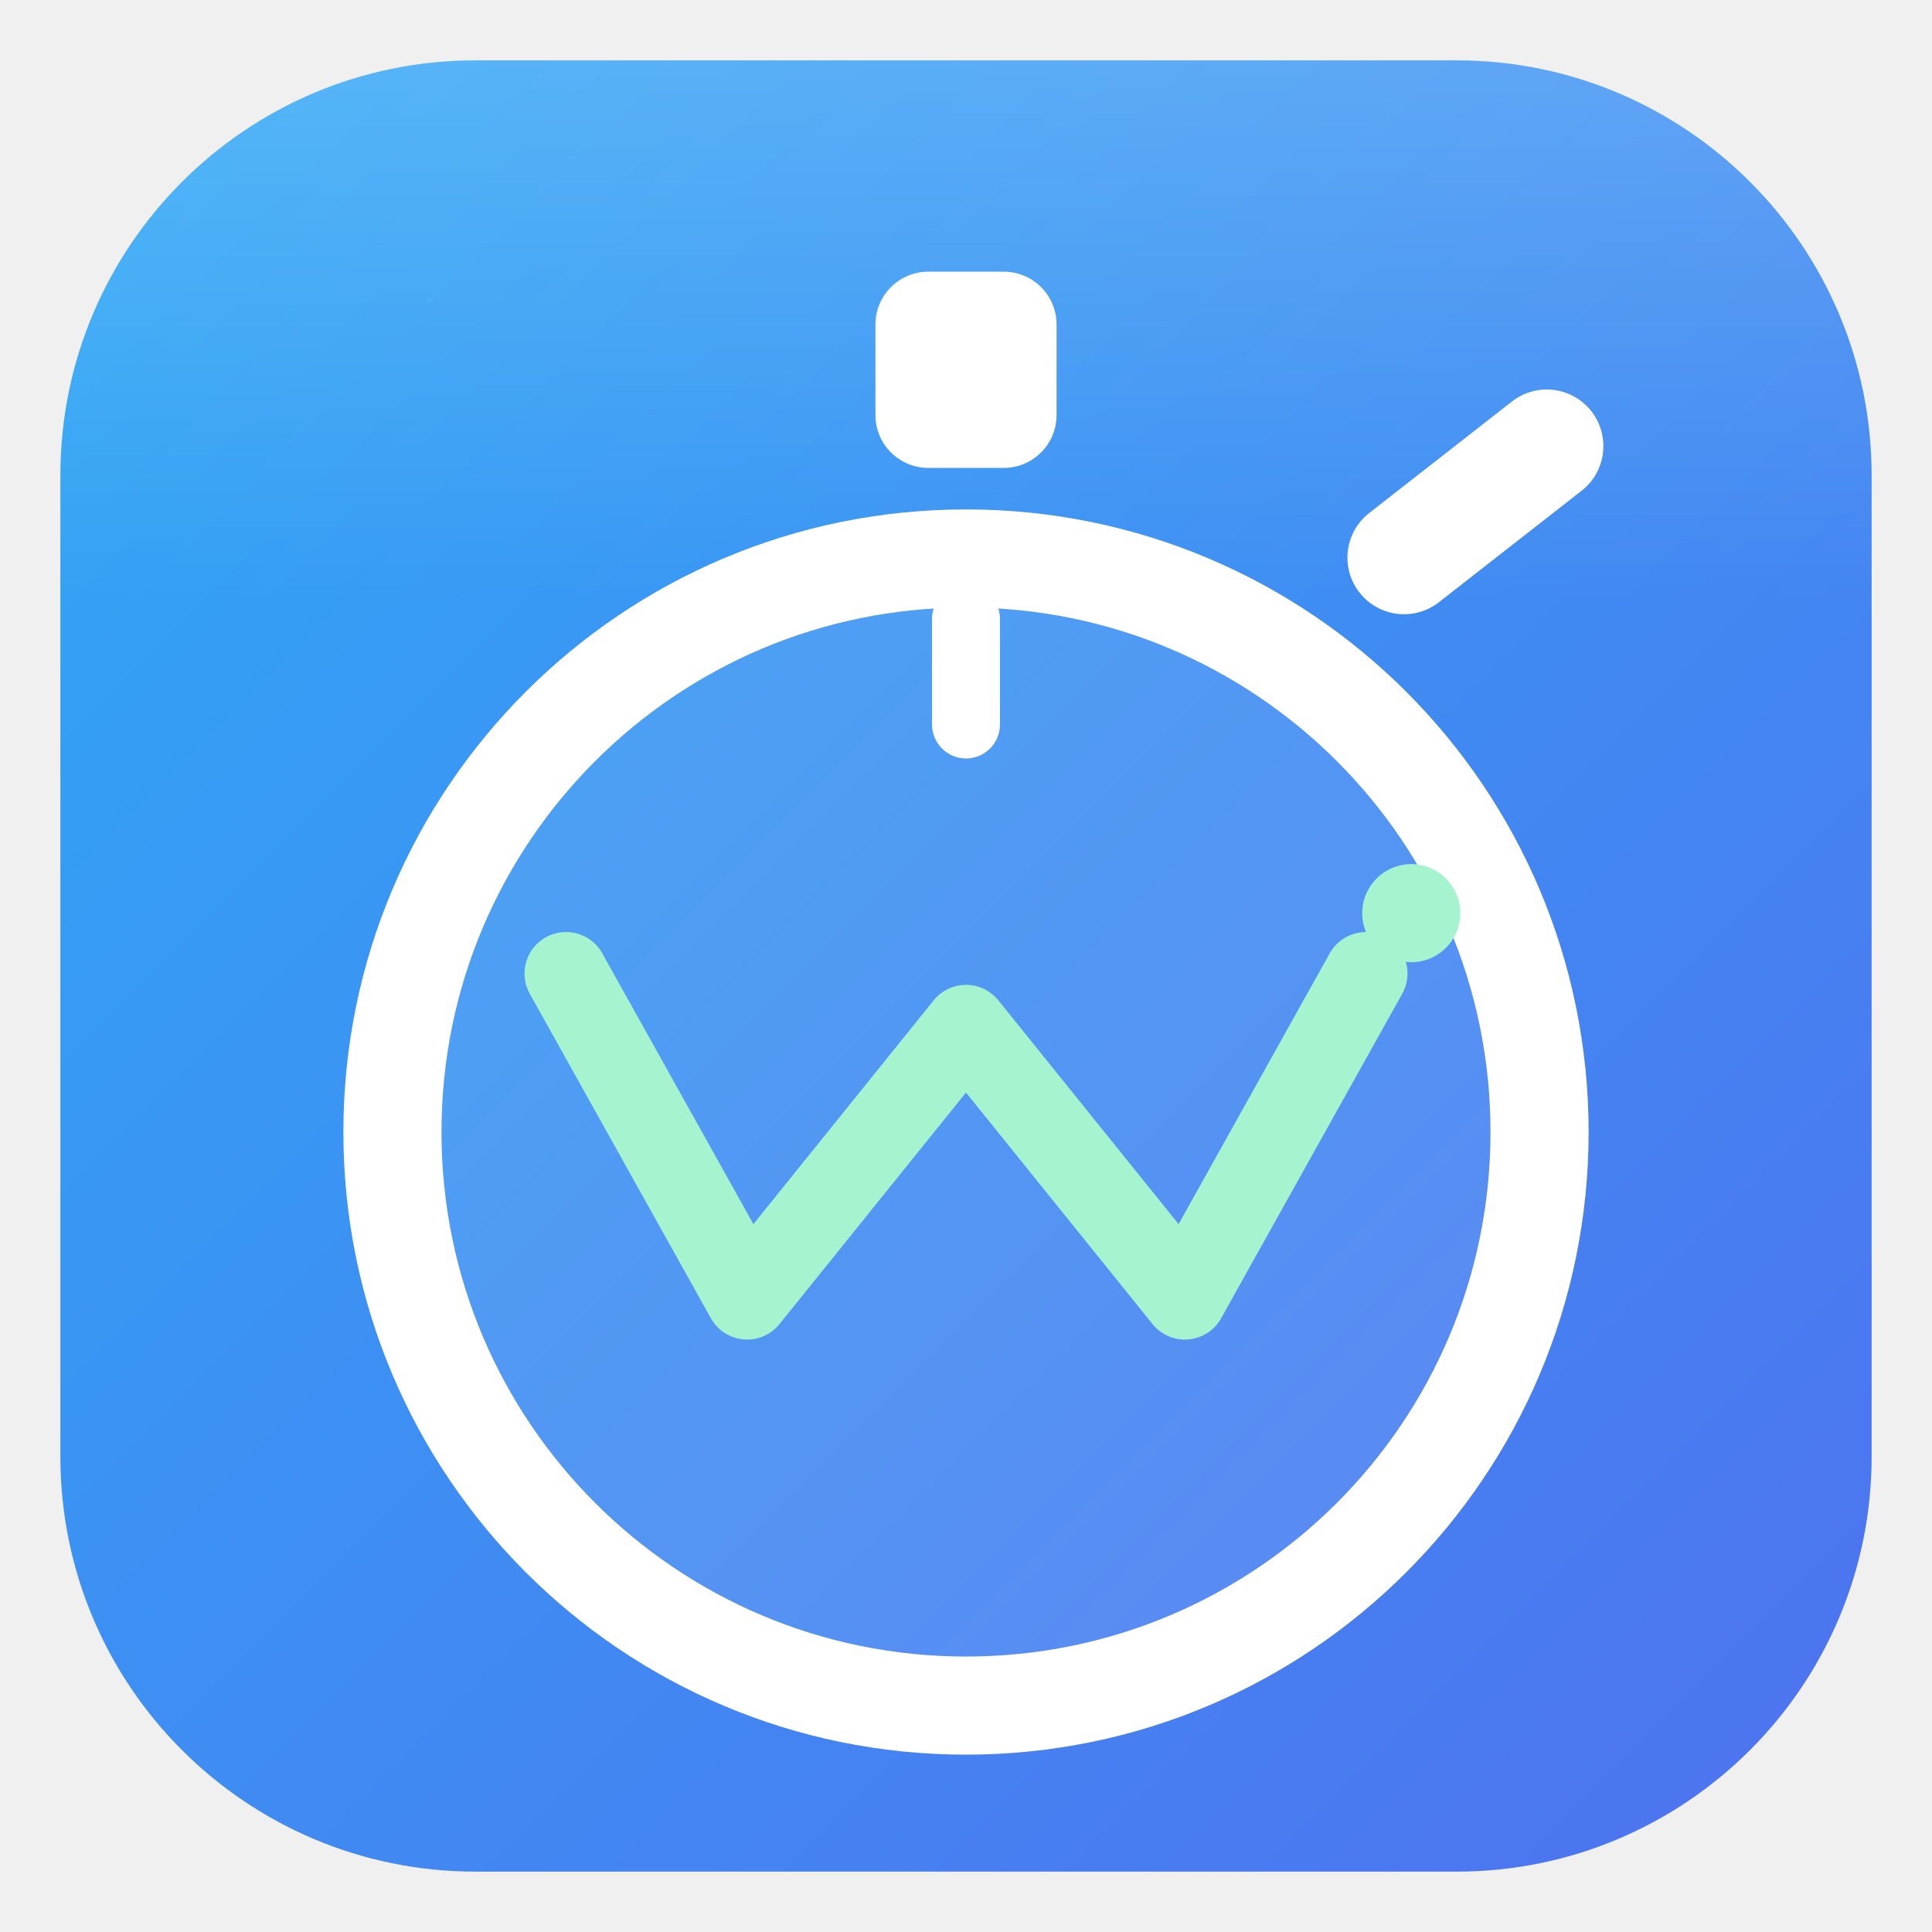
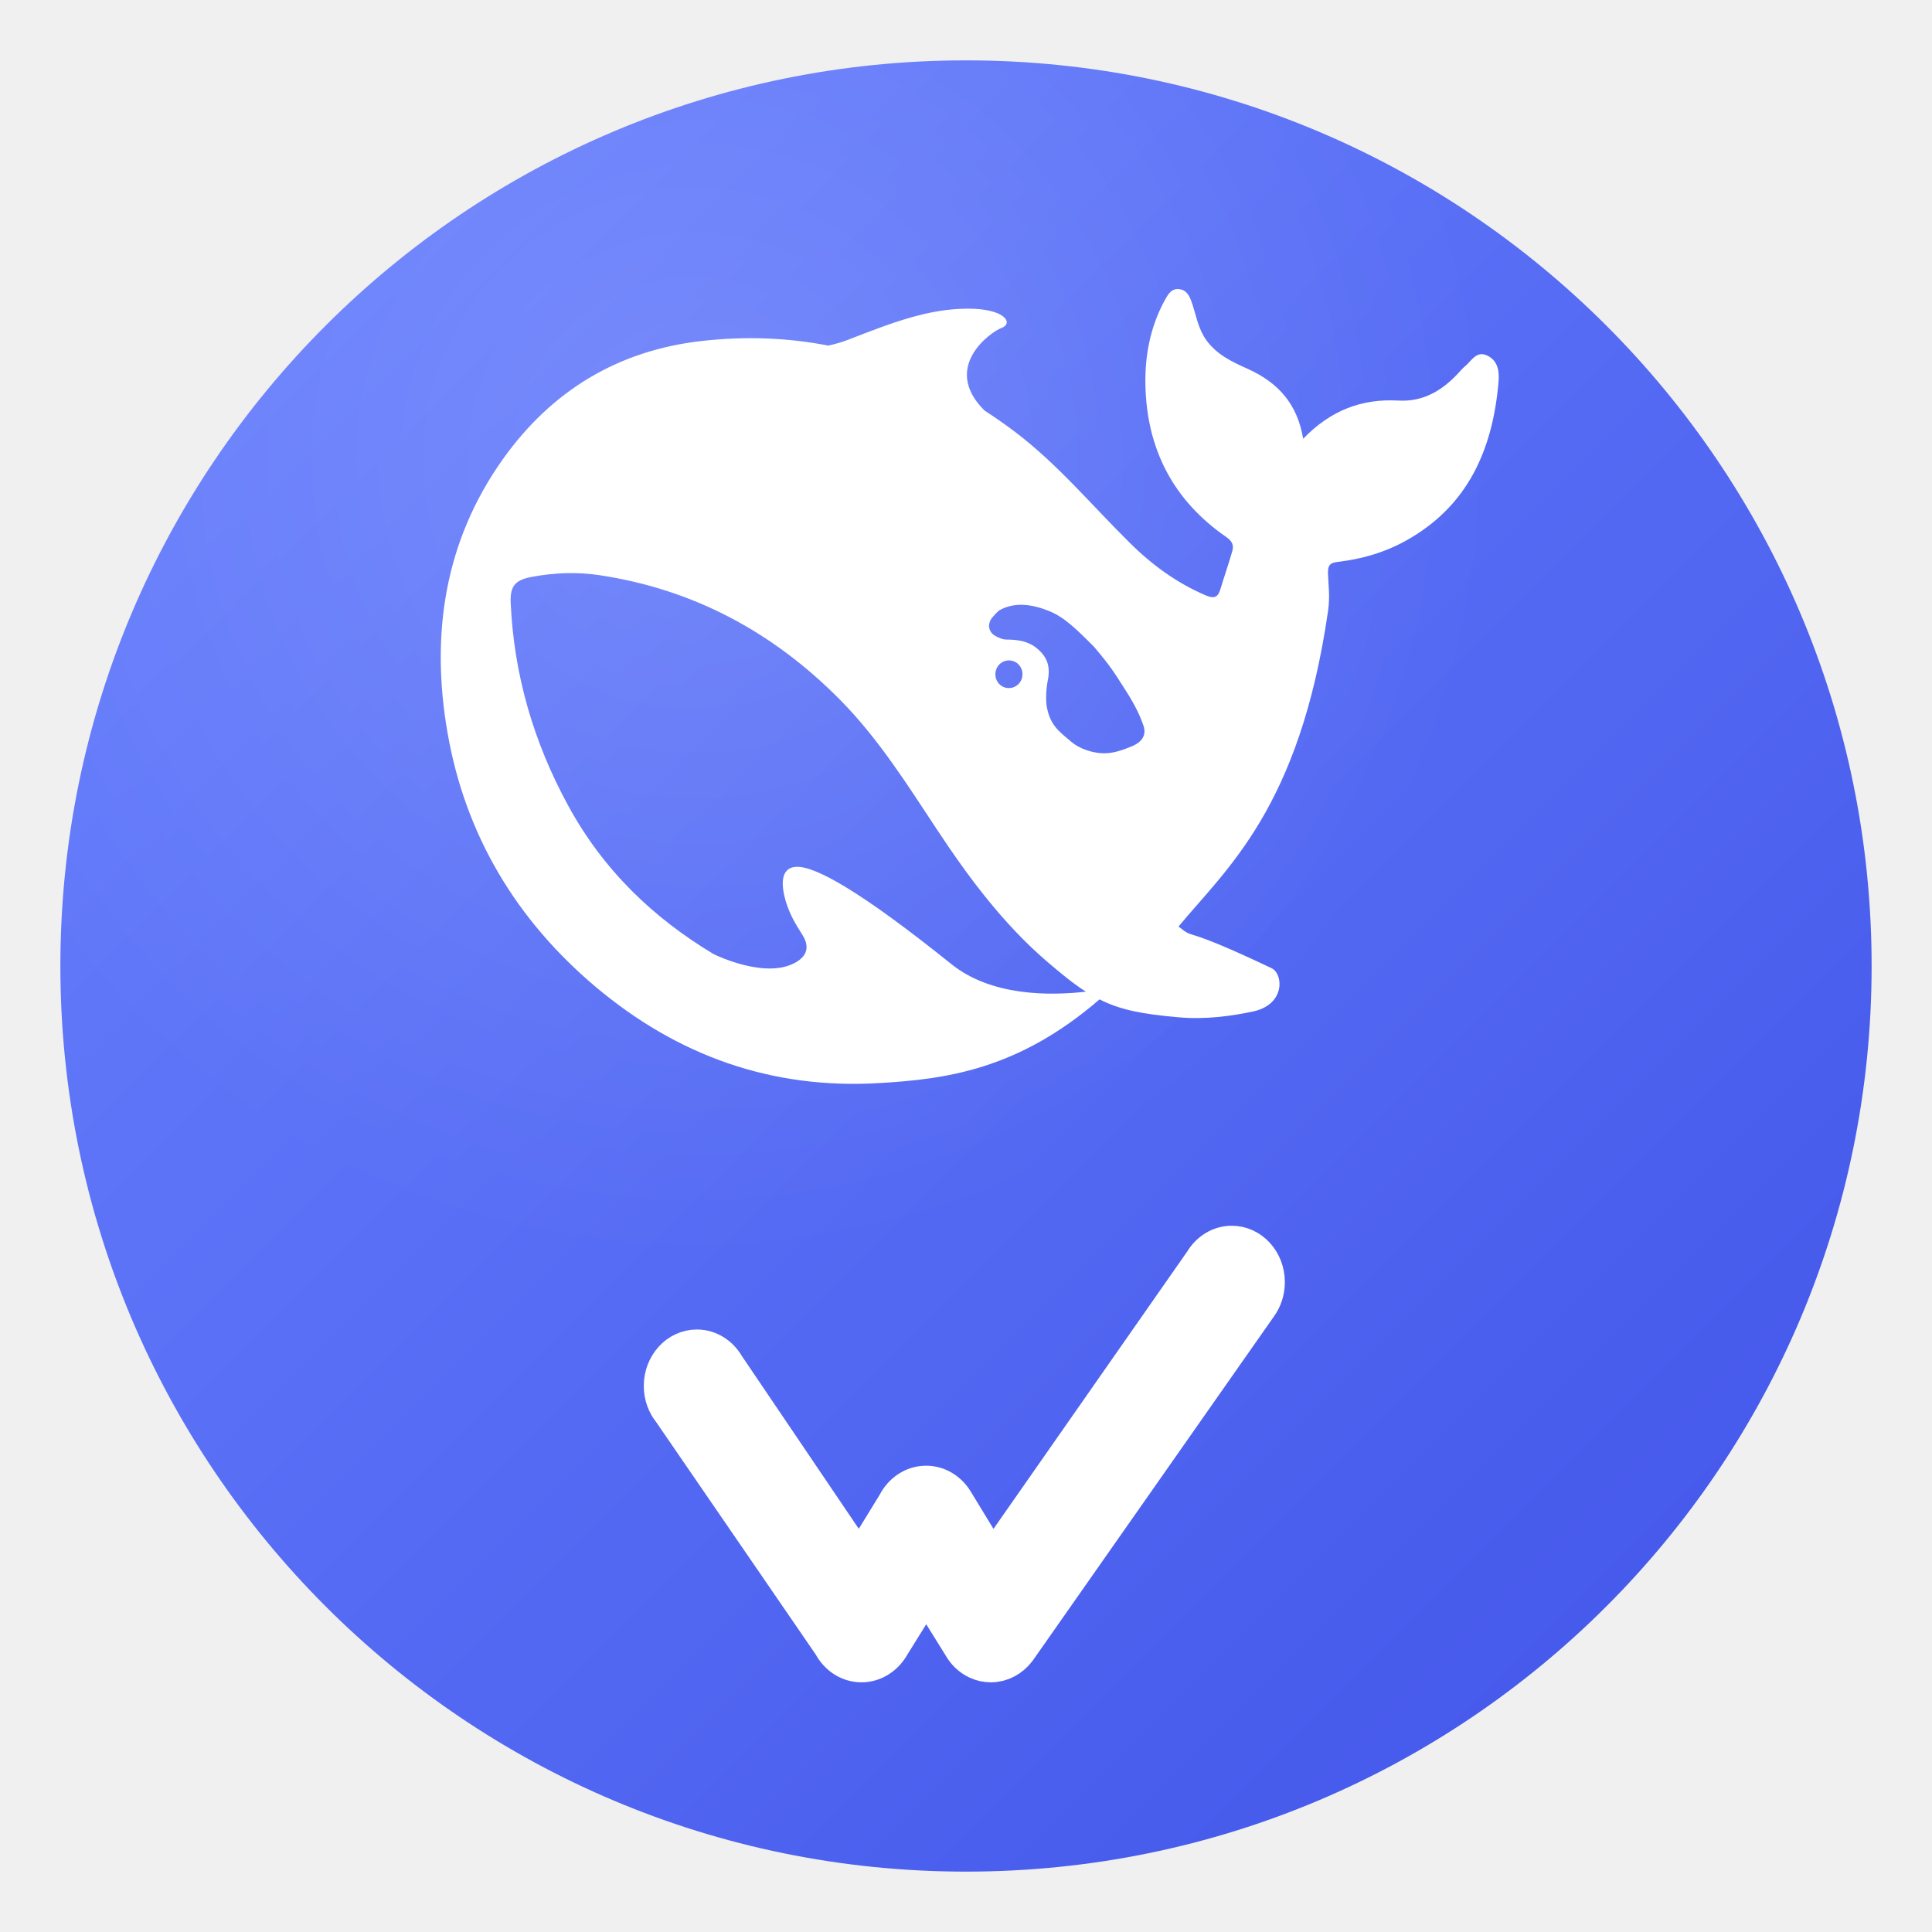
<svg xmlns="http://www.w3.org/2000/svg" viewBox="0 0 512 512" role="img" aria-label="dsh-wakatime logo">
  <defs>
-     <linearGradient id="bg" x1="0%" y1="0%" x2="100%" y2="100%">
-       <stop offset="0%" stop-color="#2EA9F5" />
-       <stop offset="100%" stop-color="#4F71F0" />
+     <linearGradient id="dshwa-bg" x1="0%" y1="0%" x2="100%" y2="100%">
+       <stop offset="0%" stop-color="#6B83FF" />
+       <stop offset="100%" stop-color="#4053E8" />
    </linearGradient>
-     <linearGradient id="sheen" x1="0%" y1="0%" x2="0%" y2="100%">
-       <stop offset="0%" stop-color="#ffffff" stop-opacity=".18" />
-       <stop offset="60%" stop-color="#ffffff" stop-opacity="0" />
-     </linearGradient>
+     <radialGradient id="dshwa-sheen" cx="35%" cy="22%" r="80%">
+       <stop offset="0%" stop-color="#ffffff" stop-opacity=".14" />
+       <stop offset="55%" stop-color="#ffffff" stop-opacity="0" />
+     </radialGradient>
  </defs>
-   <rect x="16" y="16" width="480" height="480" rx="110" fill="url(#bg)" />
-   <rect x="16" y="16" width="480" height="240" rx="110" fill="url(#sheen)" />
-   <rect x="232" y="72" width="48" height="52" rx="14" fill="#ffffff" />
-   <rect x="352" y="118" width="78" height="30" rx="15" fill="#ffffff" transform="rotate(-38 391 133)" />
-   <circle cx="256" cy="300" r="152" fill="#ffffff" fill-opacity=".10" />
-   <circle cx="256" cy="300" r="152" fill="none" stroke="#ffffff" stroke-width="26" />
-   <line x1="256" y1="164" x2="256" y2="192" stroke="#ffffff" stroke-width="18" stroke-linecap="round" />
-   <polyline points="150,258 198,344 256,272 314,344 362,258" fill="none" stroke="#A6F4CF" stroke-width="22" stroke-linecap="round" stroke-linejoin="round" />
-   <circle cx="374" cy="242" r="13" fill="#A6F4CF" />
+   <circle cx="256" cy="256" r="240" fill="url(#dshwa-bg)" />
+   <circle cx="256" cy="256" r="240" fill="url(#dshwa-sheen)" />
+   <g transform="translate(60 202) scale(1.1)">
+     <path d="M190.183 213.541C188.74 215.443 186.576 216.667 184.151 216.667C183.913 216.667 183.677 216.651 183.443 216.627C183.042 216.579 182.823 216.545 182.606 216.497C182.337 216.434 182.137 216.375 181.94 216.308C181.561 216.176 181.392 216.109 181.228 216.035C180.843 215.849 180.707 215.778 180.572 215.701C180.205 215.478 180.109 215.412 180.014 215.345C179.856 215.233 179.698 215.117 179.547 214.992C179.251 214.746 179.147 214.65 179.044 214.552C178.731 214.241 178.531 214.018 178.341 213.785C177.982 213.331 177.69 212.888 177.438 212.415L168.6 198.214L159.766 212.415C158.38 214.939 155.874 216.667 152.995 216.667C150.106 216.667 147.588 214.926 146.243 212.346L107.607 156.061C106.337 154.529 105.556 152.499 105.556 150.258C105.556 145.514 109.043 141.665 113.344 141.665C116.127 141.665 118.564 143.282 119.942 145.708L152.555 193.9L161.735 178.952C163.058 176.288 165.626 174.478 168.575 174.478C171.273 174.478 173.652 175.996 175.049 178.298L184.517 193.839L235.684 120.583C237.075 118.226 239.475 116.667 242.213 116.667C246.514 116.667 250 120.514 250 125.258C250 127.332 249.337 129.232 248.23 130.715L190.183 213.541V213.541Z" fill="#ffffff" stroke="#ffffff" stroke-width="10" />
+   </g>
+   <path d="M48.835 10.048C48.323 9.792 48.102 10.28 47.803 10.528C47.701 10.608 47.614 10.712 47.527 10.808C46.779 11.624 45.905 12.16 44.762 12.096C43.092 12 41.666 12.536 40.406 13.84C40.138 12.232 39.248 11.272 37.893 10.656C37.184 10.336 36.467 10.016 35.97 9.32C35.623 8.824 35.529 8.272 35.356 7.728C35.246 7.4 35.135 7.064 34.765 7.008C34.363 6.944 34.206 7.288 34.048 7.576C33.418 8.752 33.173 10.048 33.197 11.36C33.252 14.312 34.474 16.664 36.9 18.336C37.176 18.528 37.247 18.72 37.16 19C36.995 19.576 36.797 20.136 36.624 20.712C36.514 21.08 36.349 21.16 35.962 21C34.631 20.432 33.481 19.592 32.464 18.576C30.739 16.872 29.179 14.992 27.233 13.52C26.776 13.176 26.319 12.856 25.847 12.552C23.862 10.584 26.107 8.968 26.627 8.776C27.17 8.576 26.816 7.888 25.059 7.896C23.302 7.904 21.695 8.504 19.647 9.304C19.348 9.424 19.032 9.512 18.709 9.584C16.85 9.224 14.92 9.144 12.903 9.376C9.106 9.808 6.073 11.64 3.843 14.768C1.165 18.528 0.534 22.8 1.307 27.256C2.118 31.952 4.466 35.84 8.074 38.88C11.816 42.032 16.125 43.576 21.041 43.28C24.027 43.104 27.352 42.696 31.102 39.456C32.047 39.936 33.04 40.128 34.686 40.272C35.955 40.392 37.176 40.208 38.121 40.008C39.602 39.688 39.499 38.288 38.964 38.032C34.623 35.968 35.576 36.808 34.71 36.128C36.916 33.464 40.24 30.696 41.54 21.728C41.643 21.016 41.556 20.568 41.54 19.992C41.532 19.64 41.611 19.504 42.005 19.464C43.092 19.336 44.148 19.032 45.117 18.488C47.929 16.92 49.064 14.344 49.331 11.256C49.371 10.784 49.324 10.296 48.835 10.048ZM24.326 37.84C20.12 34.464 18.079 33.352 17.236 33.4C16.448 33.448 16.59 34.368 16.763 34.968C16.944 35.56 17.181 35.968 17.512 36.488C17.74 36.832 17.898 37.344 17.283 37.728C15.928 38.584 13.573 37.44 13.462 37.384C10.721 35.736 8.428 33.56 6.813 30.584C5.253 27.72 4.348 24.648 4.198 21.368C4.158 20.576 4.387 20.296 5.159 20.152C6.175 19.96 7.223 19.92 8.239 20.072C12.533 20.712 16.189 22.672 19.253 25.776C21.002 27.544 22.325 29.656 23.689 31.72C25.138 33.912 26.698 36 28.683 37.712C29.384 38.312 29.943 38.768 30.479 39.104C28.864 39.288 26.17 39.328 24.326 37.84ZM26.343 24.6C26.343 24.248 26.619 23.968 26.966 23.968C27.044 23.968 27.115 23.984 27.178 24.008C27.265 24.04 27.344 24.088 27.407 24.16C27.517 24.272 27.58 24.432 27.58 24.6C27.58 24.952 27.304 25.232 26.957 25.232C26.611 25.232 26.343 24.952 26.343 24.6ZM32.606 27.88C32.205 28.048 31.803 28.192 31.416 28.208C30.818 28.24 30.164 27.992 29.81 27.688C29.258 27.216 28.864 26.952 28.699 26.128C28.628 25.776 28.668 25.232 28.73 24.92C28.872 24.248 28.714 23.816 28.25 23.424C27.872 23.104 27.391 23.016 26.863 23.016C26.666 23.016 26.485 22.928 26.351 22.856C26.13 22.744 25.949 22.464 26.123 22.12C26.178 22.008 26.446 21.736 26.509 21.688C27.226 21.272 28.053 21.408 28.817 21.72C29.526 22.016 30.061 22.56 30.834 23.328C31.622 24.256 31.763 24.512 32.212 25.208C32.567 25.752 32.89 26.312 33.11 26.952C33.245 27.352 33.071 27.68 32.606 27.88Z" fill="#ffffff" transform="translate(111 36) scale(5.8)" />
</svg>
